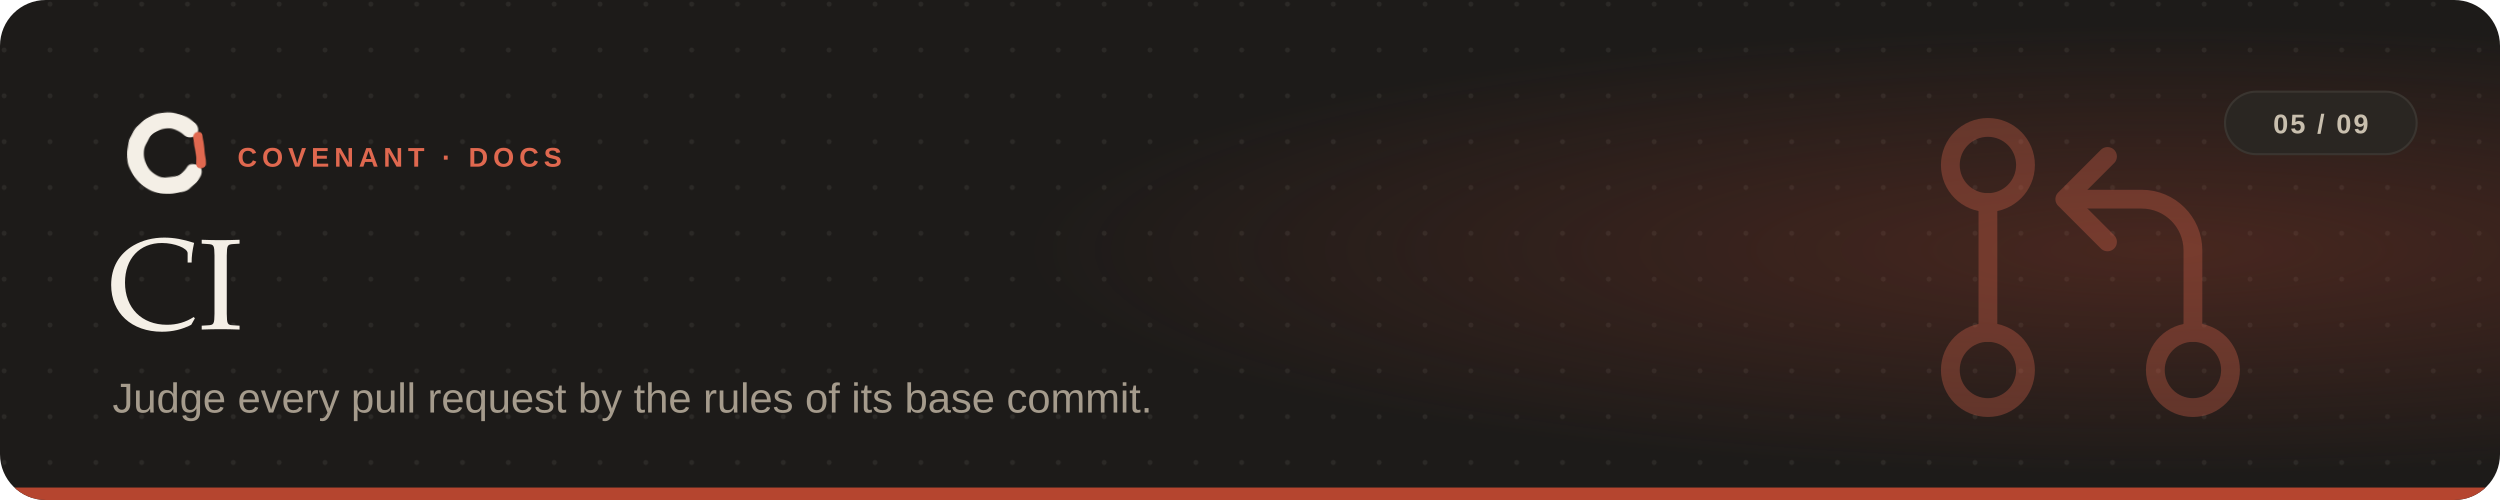
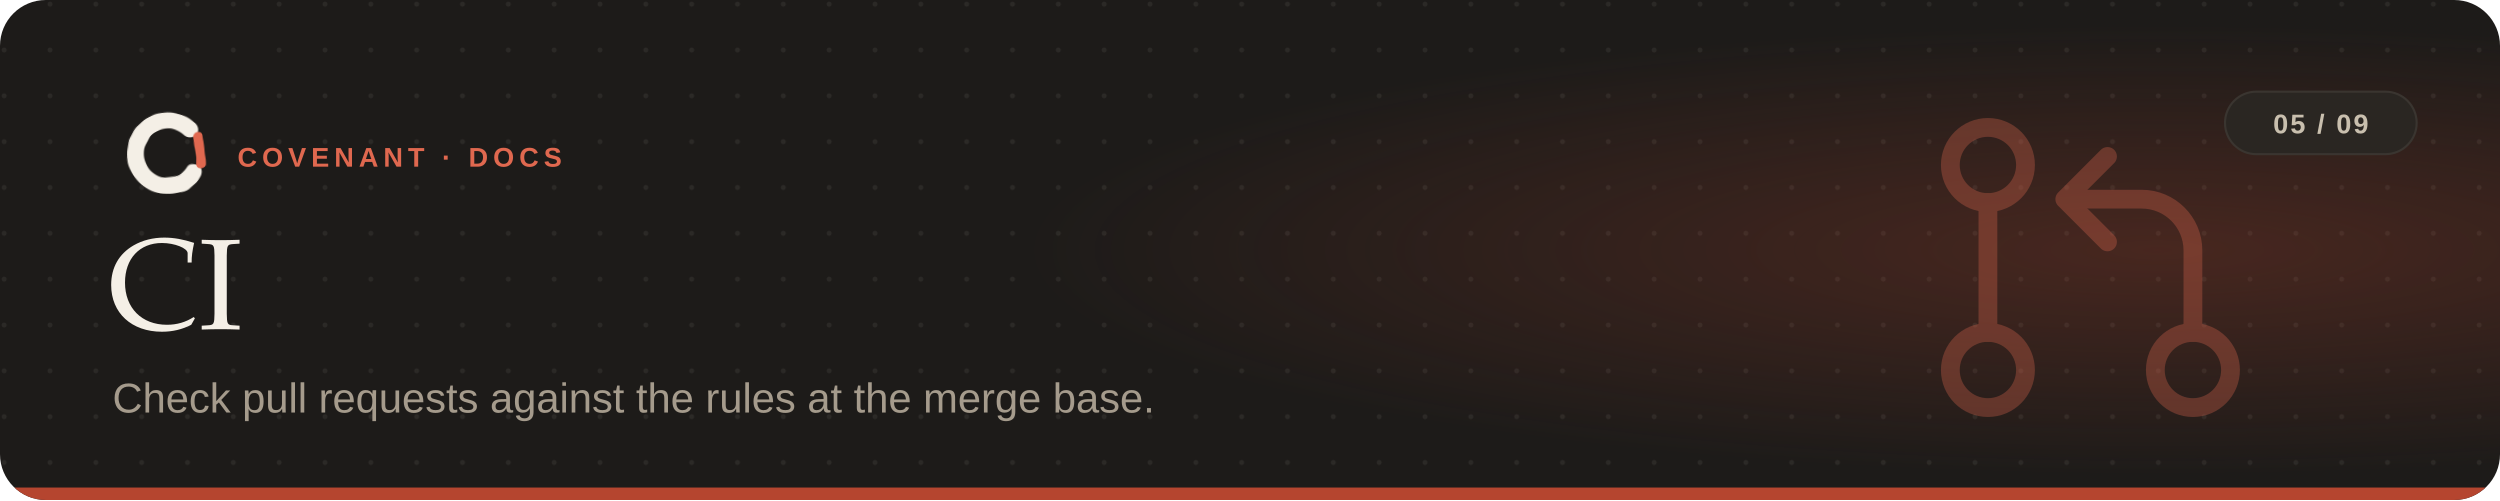
- <svg xmlns="http://www.w3.org/2000/svg" viewBox="0 0 1200 240" width="1200" height="240" role="img" aria-label="CI: Judge every pull request by the rules of its base commit.">
+ <svg xmlns="http://www.w3.org/2000/svg" viewBox="0 0 1200 240" width="1200" height="240" role="img" aria-label="CI checks pull requests against the rules at the merge base.">
  <defs>
    <pattern id="dots" width="22" height="22" patternUnits="userSpaceOnUse">
      <circle cx="2" cy="2" r="1.2" fill="#f4efe6" opacity="0.07" />
    </pattern>
    <radialGradient id="glow" cx="86%" cy="50%" r="45%">
      <stop offset="0" stop-color="#b5452f" stop-opacity="0.28" />
      <stop offset="1" stop-color="#b5452f" stop-opacity="0" />
    </radialGradient>
    <filter id="brush" x="-10%" y="-10%" width="120%" height="120%">
      <feTurbulence type="fractalNoise" baseFrequency="0.045" numOctaves="2" seed="4" />
      <feDisplacementMap in="SourceGraphic" scale="3.2" />
    </filter>
    <clipPath id="c">
      <rect width="1200" height="240" rx="22" />
    </clipPath>
  </defs>
  <g clip-path="url(#c)">
    <rect width="1200" height="240" fill="#1d1b19" />
    <rect width="1200" height="240" fill="url(#dots)" />
    <rect width="1200" height="240" fill="url(#glow)" />
    <rect y="234" width="1200" height="6" fill="#b5452f" />
    <g transform="translate(905 30) scale(8.2)" fill="none" stroke="#e0684f" stroke-width="1.1" stroke-linecap="round" stroke-linejoin="round" opacity="0.32" color="#e0684f">
      <circle cx="6" cy="6" r="2.2" />
      <circle cx="6" cy="18" r="2.2" />
      <circle cx="18" cy="18" r="2.2" />
      <path d="M6 8.2v7.6M18 15.8V11a3 3 0 0 0-3-3h-4" />
      <path d="M13 5.5L10.5 8 13 10.5" />
    </g>
  </g>
  <g transform="translate(52 46) scale(0.46)">
    <g filter="url(#brush)" fill="none" stroke-linecap="round">
      <g transform="translate(4 0) rotate(-6 58 60)">
        <path d="M 83.3 37.3 A 34 34 0 1 0 83.3 82.7" stroke="#f4efe6" stroke-width="17" />
        <path d="M 91 45.5 C 92.2 53, 92.4 66, 91.3 74.5" stroke="#e0684f" stroke-width="10" />
      </g>
    </g>
  </g>
  <text x="114" y="80" font-family="'Segoe UI', -apple-system, 'Helvetica Neue', Arial, sans-serif" font-size="13" font-weight="700" letter-spacing="2.4" fill="#e0684f">COVENANT · DOCS</text>
  <text x="52" y="158" font-family="Georgia, 'Iowan Old Style', 'Palatino Linotype', serif" font-size="62" fill="#f4efe6" letter-spacing="-0.5">CI</text>
-   <text x="54" y="198" font-family="'Segoe UI', -apple-system, 'Helvetica Neue', Arial, sans-serif" font-size="20" fill="#a59b8c">Judge every pull request by the rules of its base commit.</text>
+   <text x="54" y="198" font-family="'Segoe UI', -apple-system, 'Helvetica Neue', Arial, sans-serif" font-size="20" fill="#a59b8c">Check pull requests against the rules at the merge base.</text>
  <g transform="translate(1068 44)">
    <rect width="92" height="30" rx="15" fill="#2a2622" stroke="#3a3530" />
    <text x="46" y="20" text-anchor="middle" font-family="'Segoe UI', -apple-system, 'Helvetica Neue', Arial, sans-serif" font-size="13" font-weight="600" fill="#c9bfae" letter-spacing="1">05 / 09</text>
  </g>
</svg>
